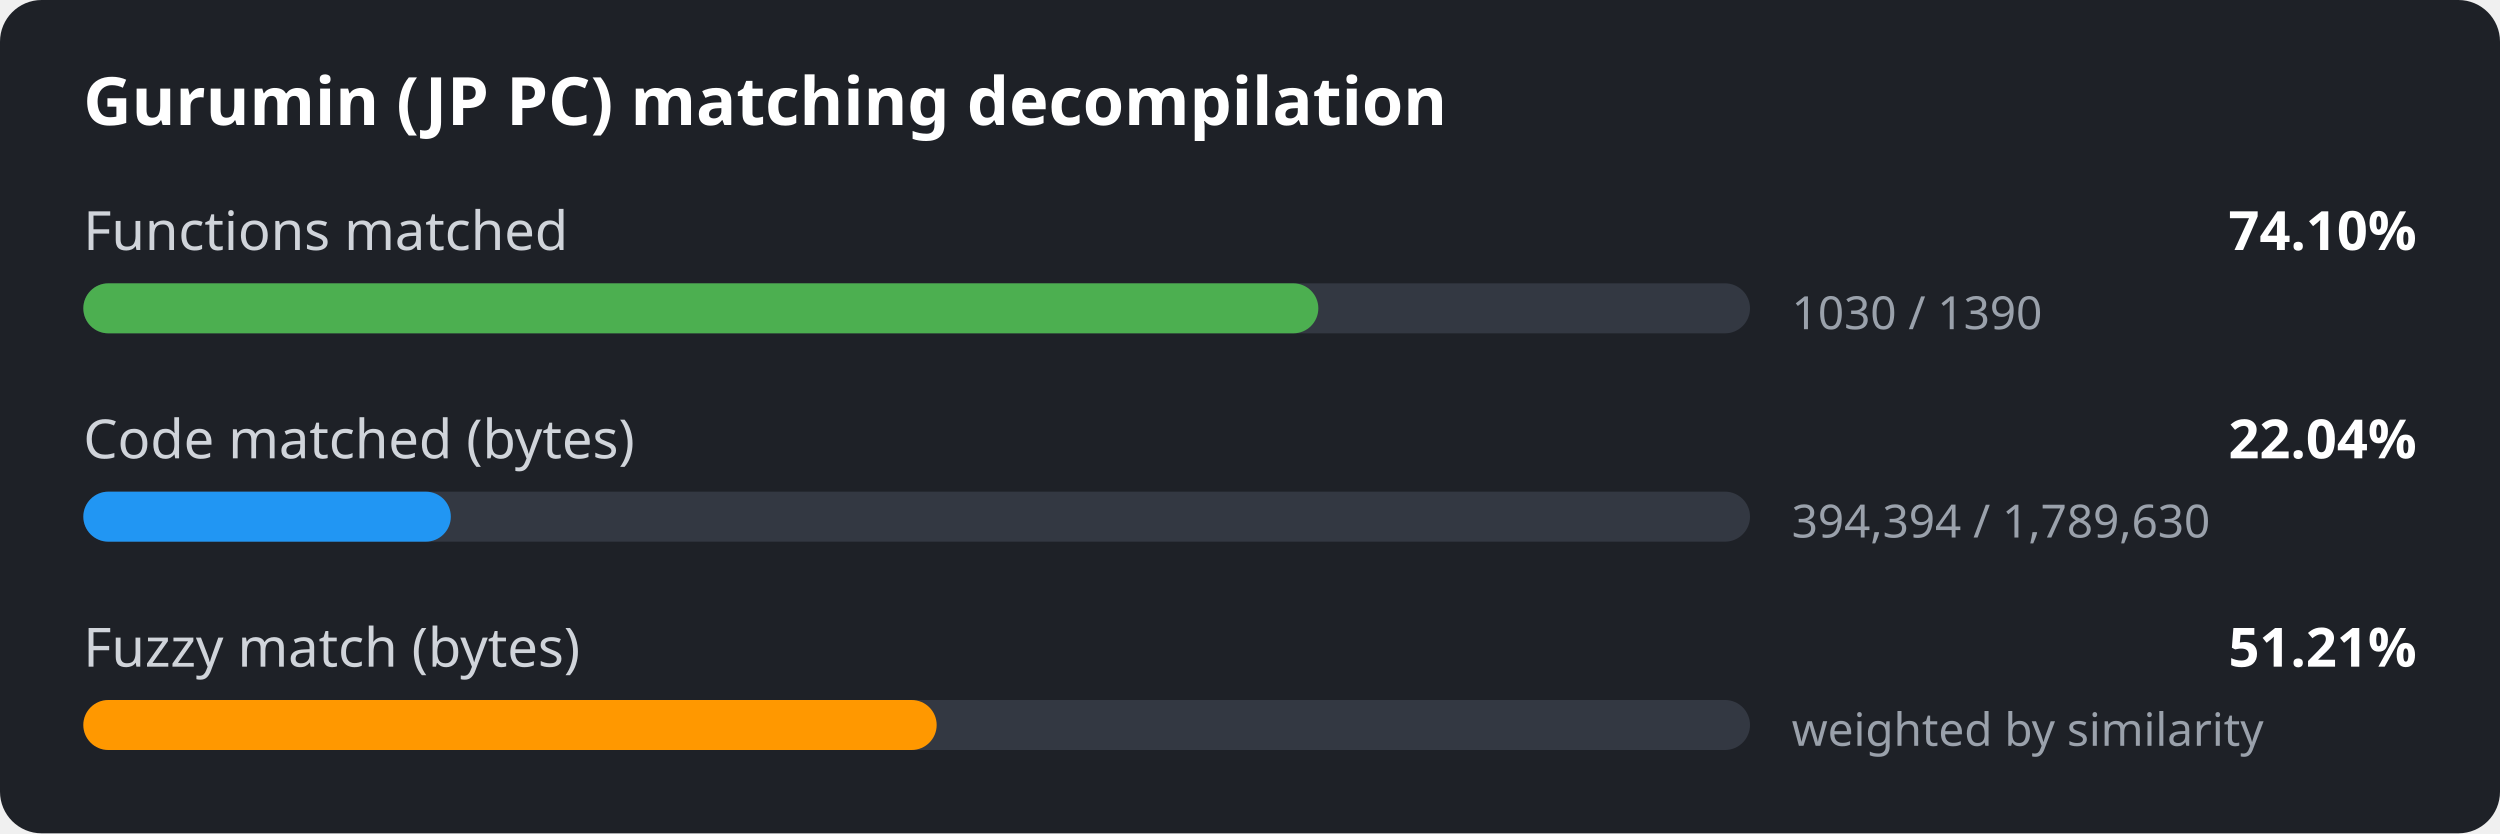
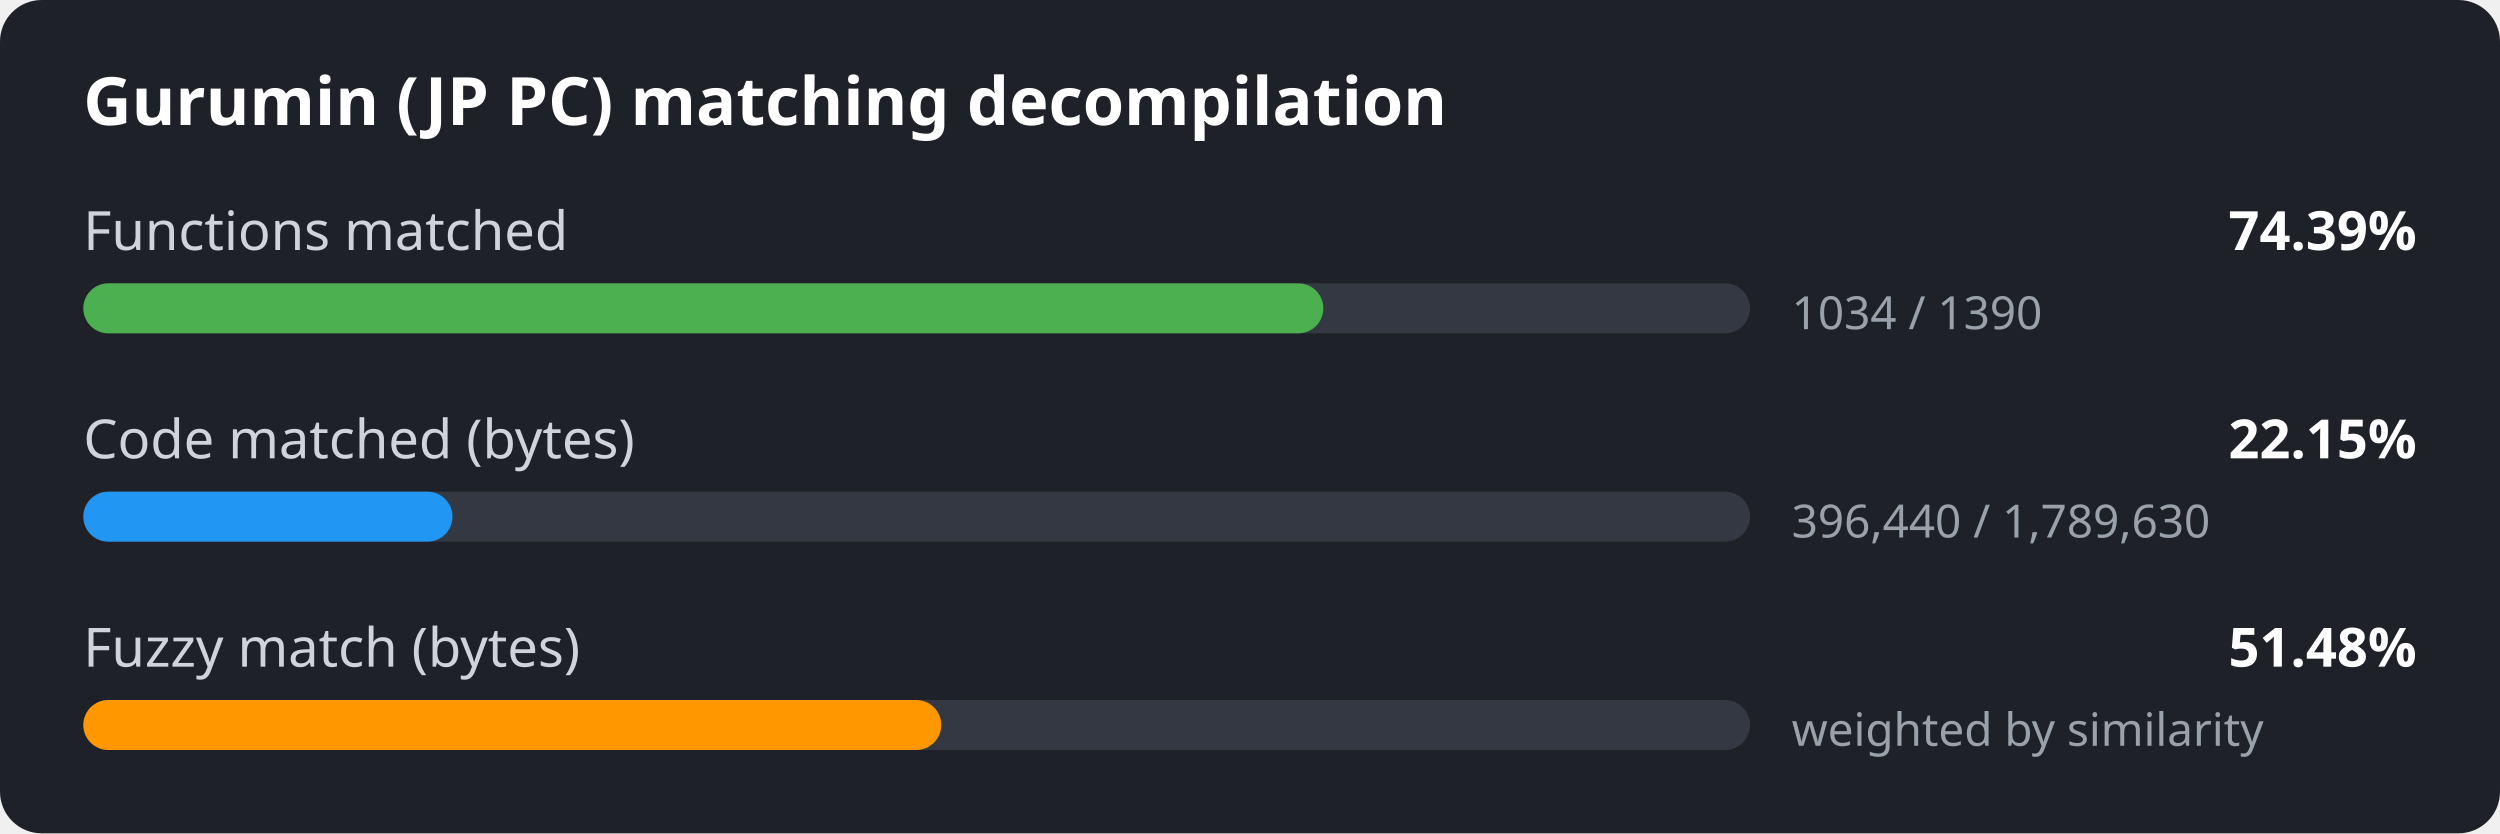
<svg xmlns="http://www.w3.org/2000/svg" width="600" height="200" viewBox="0 0 600 200">
  <style>
.bg { fill: #1e2127; }
.title { font: 600 16px sans-serif; fill: #ffffff; }
.label { font: 13px sans-serif; fill: #d0d4da; }
.value { font: 600 13px sans-serif; fill: #ffffff; }
.detail { font: 11px sans-serif; fill: #9aa1ab; }
.track { fill: #333842; }
</style>
  <rect width="600" height="200" rx="10" class="bg" />
  <text x="20" y="30" class="title">Gurumin (JP PC) matching decompilation</text>
  <text x="20" y="60" class="label">Functions matched</text>
-   <text x="580" y="60" class="value" text-anchor="end">74.10%</text>
+   <text x="580" y="60" class="value" text-anchor="end">74.39%</text>
  <rect x="20" y="68" width="400" height="12" rx="6" class="track" />
-   <rect x="20" y="68" width="296.4" height="12" rx="6" fill="#4caf50" />
-   <text x="430" y="79" class="detail">1030 / 1390</text>
+   <rect x="20" y="68" width="297.6" height="12" rx="6" fill="#4caf50" />
+   <text x="430" y="79" class="detail">1034 / 1390</text>
  <text x="20" y="110" class="label">Code matched (bytes)</text>
-   <text x="580" y="110" class="value" text-anchor="end">22.04%</text>
+   <text x="580" y="110" class="value" text-anchor="end">22.15%</text>
  <rect x="20" y="118" width="400" height="12" rx="6" class="track" />
-   <rect x="20" y="118" width="88.2" height="12" rx="6" fill="#2196f3" />
-   <text x="430" y="129" class="detail">394,394 / 1,789,630</text>
+   <rect x="20" y="118" width="88.6" height="12" rx="6" fill="#2196f3" />
+   <text x="430" y="129" class="detail">396,440 / 1,789,630</text>
  <text x="20" y="160" class="label">Fuzzy match (bytes)</text>
-   <text x="580" y="160" class="value" text-anchor="end">51.21%</text>
+   <text x="580" y="160" class="value" text-anchor="end">51.48%</text>
  <rect x="20" y="168" width="400" height="12" rx="6" class="track" />
-   <rect x="20" y="168" width="204.8" height="12" rx="6" fill="#ff9800" />
+   <rect x="20" y="168" width="205.9" height="12" rx="6" fill="#ff9800" />
  <text x="430" y="179" class="detail">weighted by similarity</text>
</svg>
